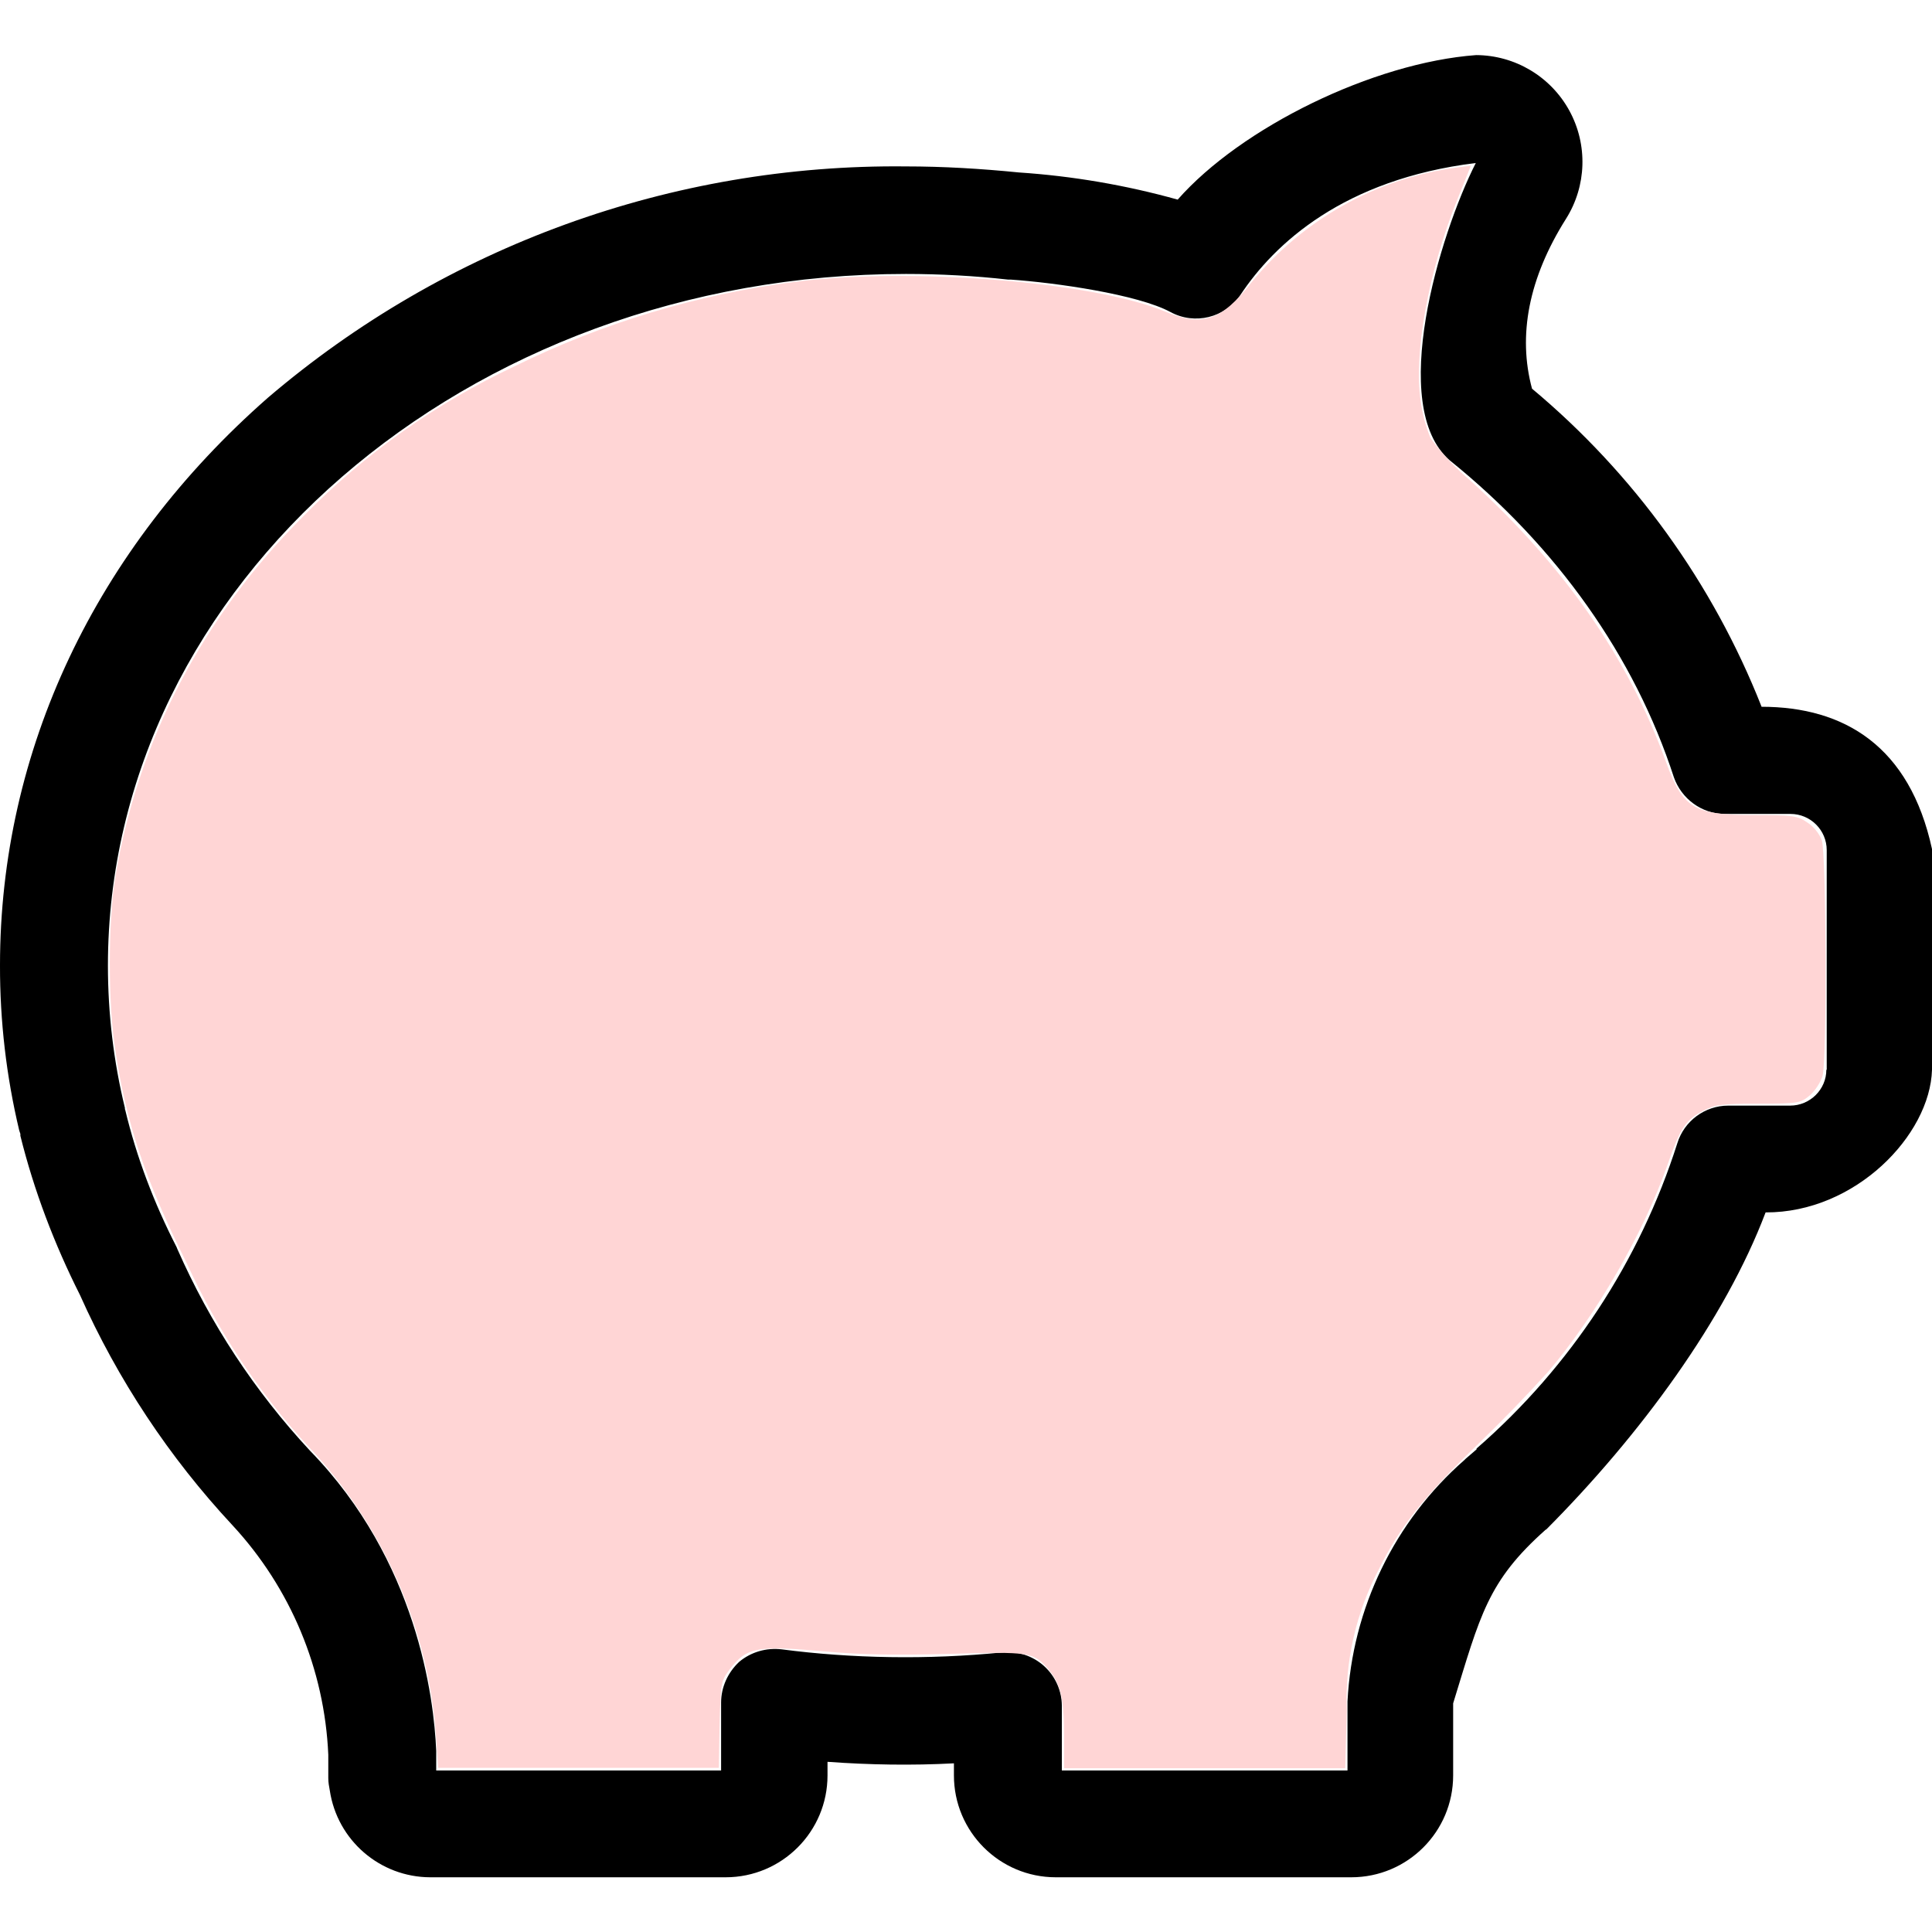
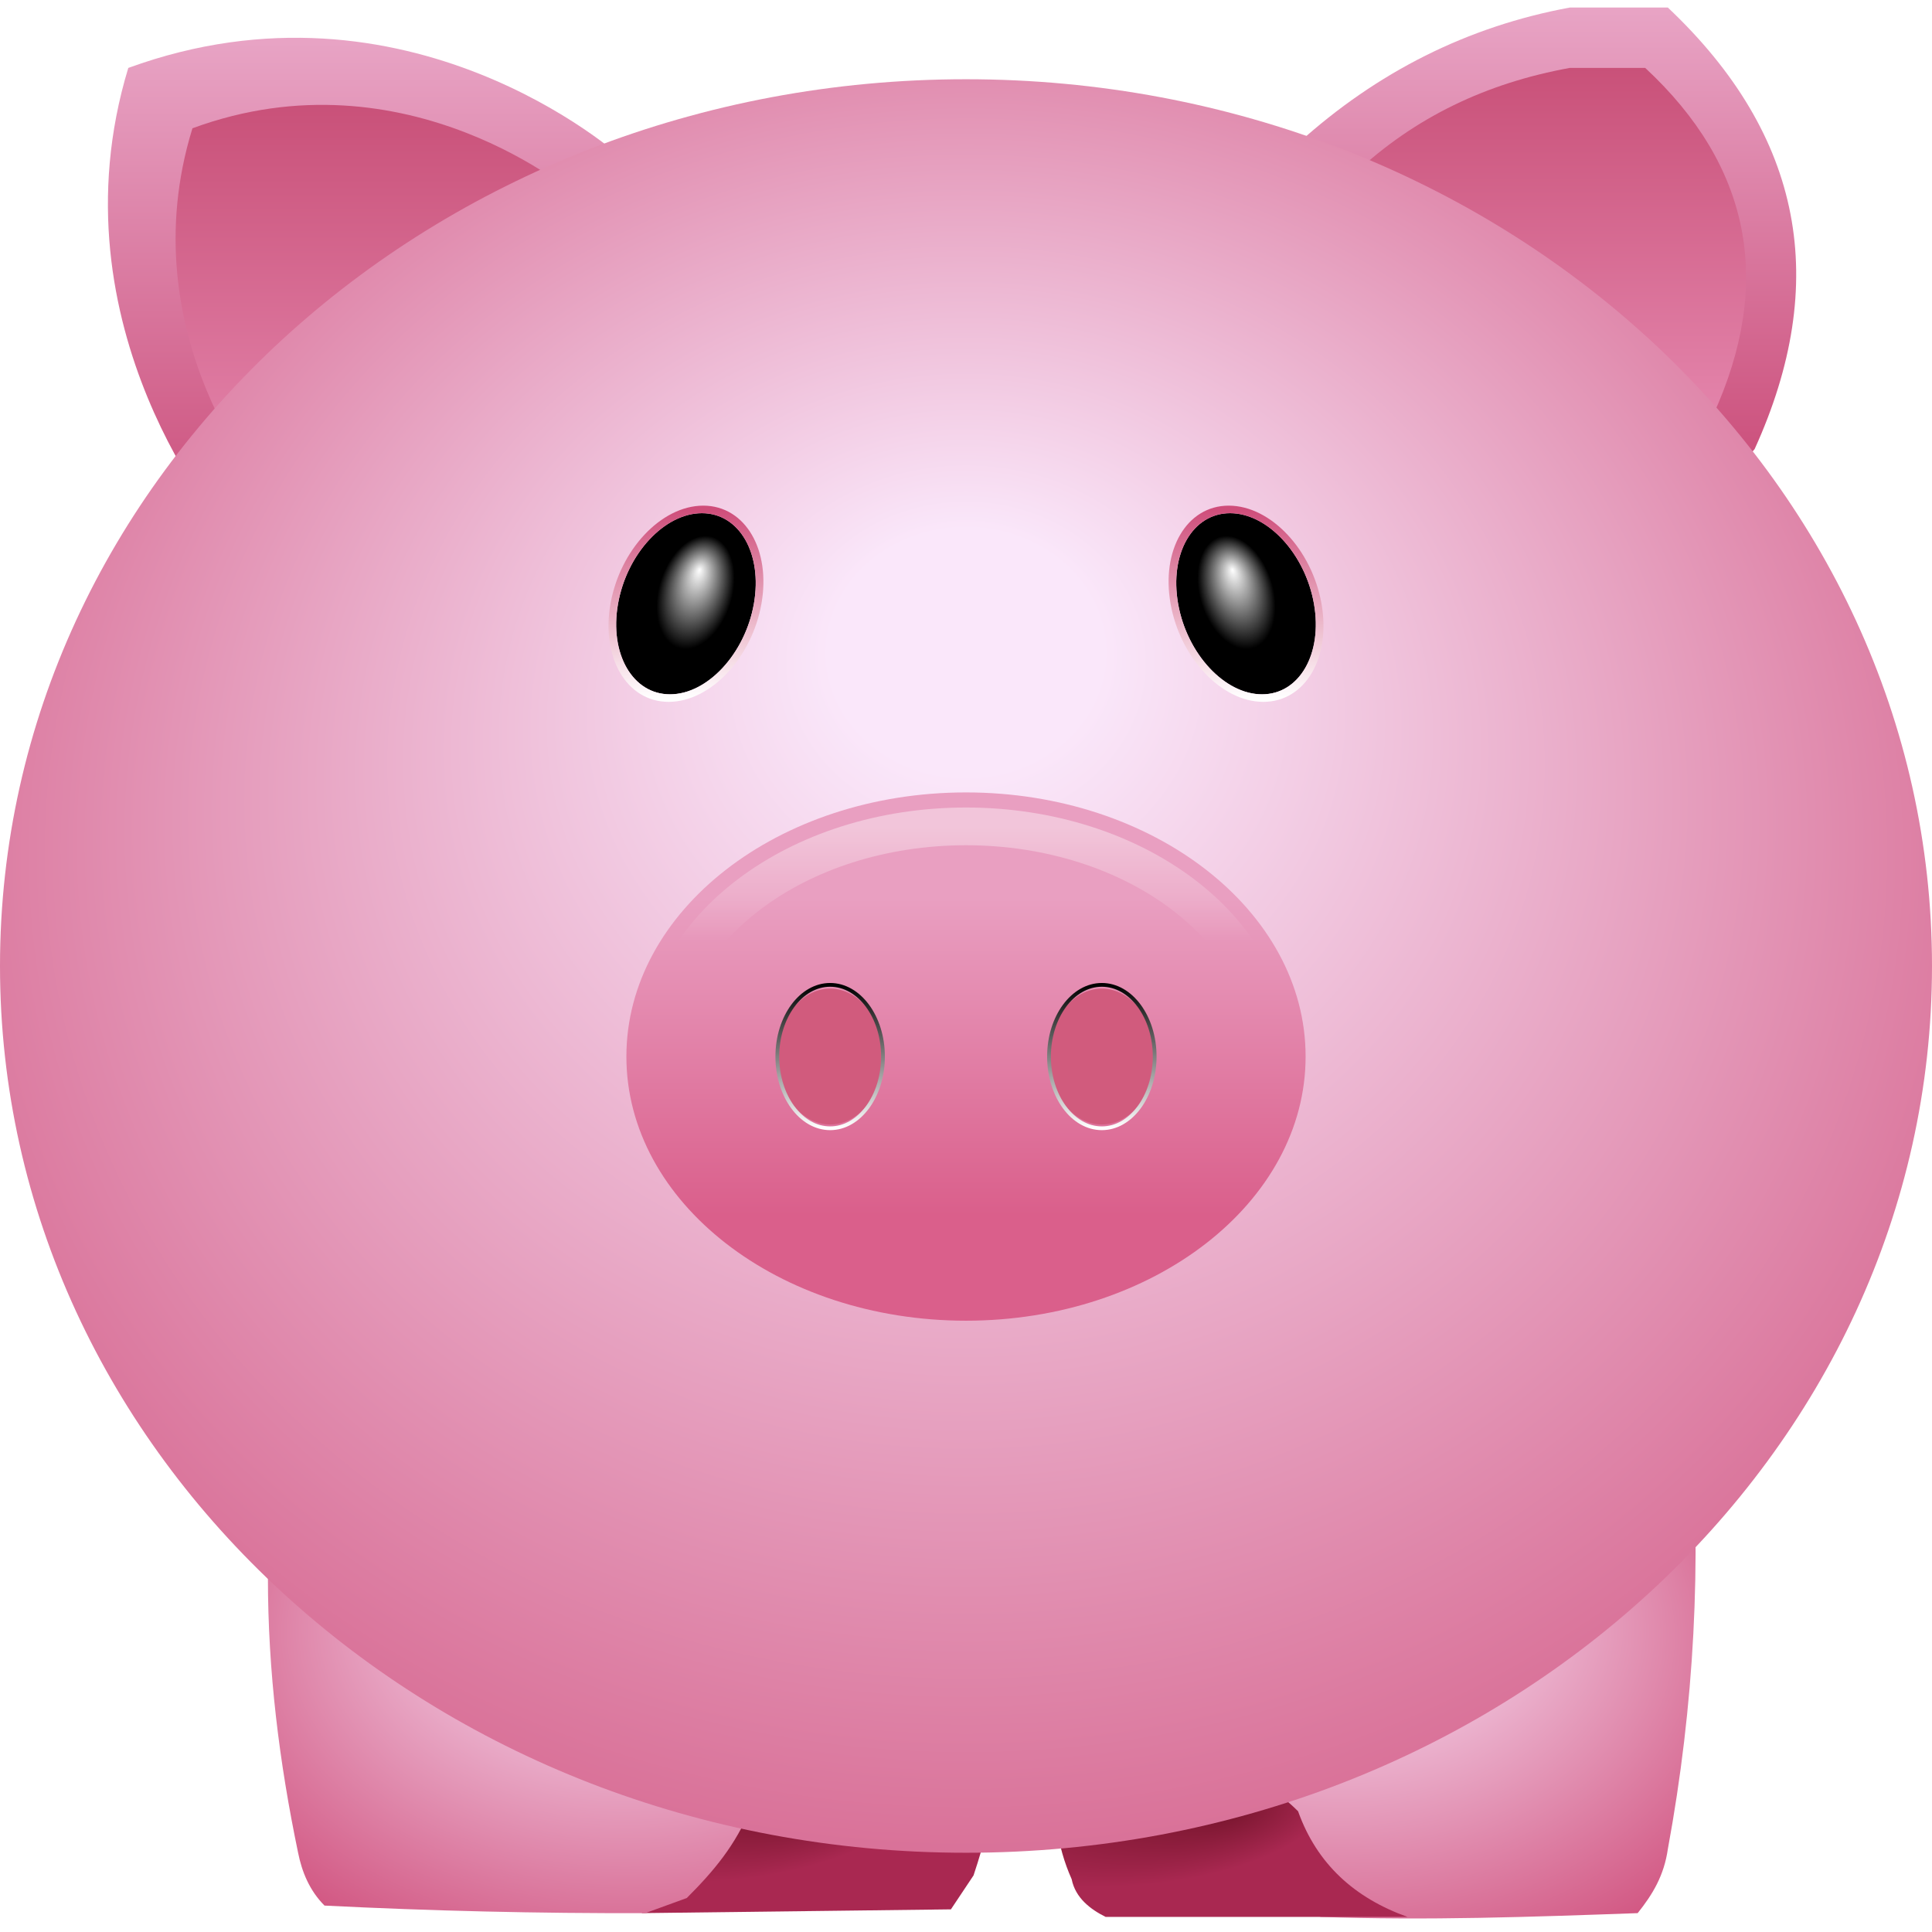
- <svg xmlns="http://www.w3.org/2000/svg" xml:space="preserve" viewBox="0 0 512 512">
-   <path d="M466.8 187.2A210.4 210.4 0 0 0 406 103c-3.8-14.1-.9-29.3 9-45a28.3 28.3 0 0 0-23.8-43.4c-27.3 2-62.3 19.2-79.1 38.3a207.8 207.8 0 0 0-42.1-7.2c-10-1-20-1.6-30-1.6a256.1 256.1 0 0 0-169 61.3C25.3 145.5 0 198.9 0 255.8a187 187 0 0 0 5.1 43.8l.3.9v.5c3.6 14.5 9 28.7 15.8 42.2a222.6 222.6 0 0 0 40.4 61A95.6 95.6 0 0 1 87 465v6.2c0 1.2.2 2.2.4 3.3a27 27 0 0 0 26.6 23h78.3a27 27 0 0 0 27-27v-3.6c11 .8 22.3 1 33.5.4v3.2a27 27 0 0 0 27 27h78.3a27 27 0 0 0 27-27v-19.1c7.2-23.4 9.1-32.3 24.5-46l.2-.1c25-25.1 47.4-55.7 58.1-84 23.8.1 43.6-20.5 44.1-37.8V225c-5.9-27.2-23.2-37.7-45.2-37.7zM391.1 42.9v-.1c-2-15.5-2-15.5 0 0zM484 283.5c0 5.2-4.3 9.5-9.6 9.5H458c-6.2 0-11.7 4.1-13.5 10a179.4 179.4 0 0 1-53 80.7l-.2.2v.2l-2.9 2.5-.3.3a91.3 91.3 0 0 0-31 64v18.3h-75.7V452a14.3 14.3 0 0 0-15.7-14.1c-19.8 2-40.2 1.6-58.5-.8-4.1-.5-8.2.7-11.3 3.3-3 2.8-4.8 6.7-4.8 10.8v18h-75.5V464c-.6-14.2-5.1-50.4-33.4-79.5A192 192 0 0 1 47 331l-.2-.5c-6-11.7-10.6-23.8-13.6-36.3l-.1-.3v-.3c-3-12.3-4.5-25-4.5-37.7 0-101 94.9-183.3 211.5-183.3 9 0 18.2.5 27.1 1.5h.7c11.7.8 33.6 3.9 42.3 8.6a14.2 14.2 0 0 0 18.5-4.5c9-13.6 27.4-30.7 62.4-35-9.6 18.9-23.4 64.5-6.9 78.8 28.4 22.9 49 52 59.4 84 2 5.7 7.4 9.7 13.5 9.7h17.4c5.3 0 9.6 4.3 9.6 9.6v58.2z" />
-   <path d="M115.6 460.7A124.6 124.6 0 0 0 81.4 383a186.7 186.7 0 0 1-31.8-48c-11-22.1-16-36.7-19-56.4-2-12.5-2-34.4 0-46.4 6-36 23-68.7 50-95.6a194 194 0 0 1 55.7-39.5 236 236 0 0 1 74.3-22.4c30.5-4 79.2 0 98 7.8 10 4.2 15.1 2.5 23-7.6A85 85 0 0 1 386 44.4l3.8-.5-3.6 9c-7.6 18.8-11.6 40.8-9.7 53.4a40 40 0 0 0 2.6 9.8 66 66 0 0 0 10.6 11.3c25 22.8 41.8 47 51.8 74.5 4.5 12.4 7.4 14.1 23.5 14.1 10.2 0 11.4.2 14 2 1.6 1 3.2 3 3.8 4.7 1.2 3.7 1.4 58 .2 62.4-.5 1.7-2 4-3.4 5.2-2.4 2-3 2.2-13.5 2.2-9.7 0-11.4.2-14.6 1.8-4.8 2.5-6.1 4.4-9.6 14.4-6.3 18-18.8 39.7-31.6 54.8a399.8 399.8 0 0 1-18.5 19.1c-14.5 14-21 22.3-26.4 33.3a74.2 74.2 0 0 0-8.5 37.5l-.4 15.2H282V460c0-9.9-1-13.7-3.9-17.3-4.2-5-5-5-26.7-4.4-14 .4-23.3.2-32.2-.6-18.8-1.7-21.3-1.2-25.9 4.8-2.2 3-2.3 3.4-2.6 14.5l-.2 11.5h-74.4Z" fill="#ffd5d5" />
+ <svg xmlns="http://www.w3.org/2000/svg" viewBox="0 0 512 512">
+   <defs>
+     <linearGradient id="e" x1="0" x2="0" y1="0" y2="1">
+       <stop offset="0%" stop-color="#cf4d7a" />
+       <stop offset="100%" stop-color="#fff" />
+     </linearGradient>
+     <linearGradient id="h" x1="0" x2="0" y1="0" y2="1">
+       <stop offset="0%" stop-color="#fff" stop-opacity=".4" />
+       <stop offset="25%" stop-color="#fff" stop-opacity="0" />
+     </linearGradient>
+     <linearGradient id="g" x1="0" x2="0" y1="0" y2="1">
+       <stop offset="20%" stop-color="#e99fc1" />
+       <stop offset="80%" stop-color="#da5f8b" />
+     </linearGradient>
+     <linearGradient id="i" x1="0" x2="0" y1="0" y2="1">
+       <stop offset="0%" />
+       <stop offset="100%" stop-color="#fff" />
+     </linearGradient>
+     <linearGradient id="b" x1="0" x2="0" y1="0" y2="1">
+       <stop offset="0%" stop-color="#c95179" />
+       <stop offset="100%" stop-color="#e587ae" />
+     </linearGradient>
+     <linearGradient id="a" x1="0" x2="0" y1="0" y2="1">
+       <stop offset="0%" stop-color="#e8a4c5" />
+       <stop offset="100%" stop-color="#cb4e7a" />
+     </linearGradient>
+     <radialGradient id="c" cx=".5" cy=".5" r=".7" fx=".5" fy=".3" spreadMethod="pad">
+       <stop offset="10%" stop-color="#fae7fa" />
+       <stop offset="100%" stop-color="#cf4d7a" />
+     </radialGradient>
+     <radialGradient id="f" cx=".5" cy=".5" r=".5" fx=".5" fy=".3">
+       <stop offset="0%" stop-color="#fff" />
+       <stop offset="100%" />
+     </radialGradient>
+     <radialGradient id="d" cx=".1" cy=".1" r=".7" fx=".5" fy=".3">
+       <stop offset="0%" stop-color="#7a162f" />
+       <stop offset="100%" stop-color="#a92851" />
+     </radialGradient>
+   </defs>
+   <path fill="url(#a)" d="M34 18c74-27 130 23 131 24-1-1-103 98-105 99 0 0-47-54-26-123z" />
+   <path fill="url(#b)" d="M51 34c57-21 102 18 102 18l-82 79S34 89 51 34z" />
+   <path fill="url(#a)" d="M416 2h26c36 34 43 73 23 117l-5 6c-22-26-48-48-78-66-13-6-25-14-38-21 21-19 45-31 72-36z" />
+   <path fill="url(#b)" d="M416 18h20c28 26 34 57 18 92l-3 5c-18-21-39-38-62-52l-30-17c16-15 35-24 57-28z" />
+   <path fill="url(#c)" d="M448 376c3 38 1 76-6 114-1 7-4 12-8 17-28 1-56 2-84 1-10-3-17-8-22-16-5-14-15-21-29-21l-12-1-25 2c45-11 88-27 129-48 18-11 36-24 51-40l6-8z" />
+   <path fill="url(#d)" d="M221 467a392 392 0 0 1 43 4c-1 9-3 17-6 26l-6 9-82 1c14-6 23-16 29-30 6-6 14-9 22-10z" />
+   <path fill="url(#c)" d="M71 375c26 29 57 50 94 65 30 13 62 23 95 31l-26-2c-13-1-25 3-35 10-4 10-10 17-17 24l-11 4a1599 1599 0 0 1-85-2c-4-4-6-9-7-14-5-24-8-48-8-73v-43z" />
+   <path fill="url(#d)" d="M294 469h28c9 1 16 5 22 11 5 14 15 23 29 28h-80c-4-2-8-5-9-10-4-9-5-18-4-27l14-2z" />
+   <ellipse cx="256" cy="256" rx="256" ry="235" fill="url(#c)" />
+   <ellipse cx="210" cy="160" rx="18" ry="24" transform="skewX(-10)" />
+   <ellipse cx="302" cy="160" rx="18" ry="24" transform="skewX(10)" />
+   <ellipse cx="210" cy="160" rx="19" ry="25" fill="none" stroke="url(#e)" stroke-width="2" transform="skewX(-10)" />
+   <ellipse cx="302" cy="160" rx="19" ry="25" fill="none" stroke="url(#e)" stroke-width="2" transform="skewX(10)" />
+   <ellipse cx="212" cy="157" rx="10" ry="15" fill="url(#f)" transform="skewX(-10)" />
+   <ellipse cx="300" cy="157" rx="10" ry="15" fill="url(#f)" transform="skewX(10)" />
+   <ellipse cx="256" cy="280" rx="90" ry="70" fill="url(#g)" />
+   <ellipse cx="256" cy="280" rx="81" ry="61" fill="none" stroke="url(#h)" stroke-width="10" />
+   <ellipse cx="220" cy="280" rx="14" ry="18" fill="#d15b7d" />
+   <ellipse cx="292" cy="280" rx="14" ry="18" fill="#d15b7d" />
+   <ellipse cx="220" cy="280" rx="14" ry="19" fill="none" stroke="url(#i)" />
+   <ellipse cx="292" cy="280" rx="14" ry="19" fill="none" stroke="url(#i)" />
</svg>
